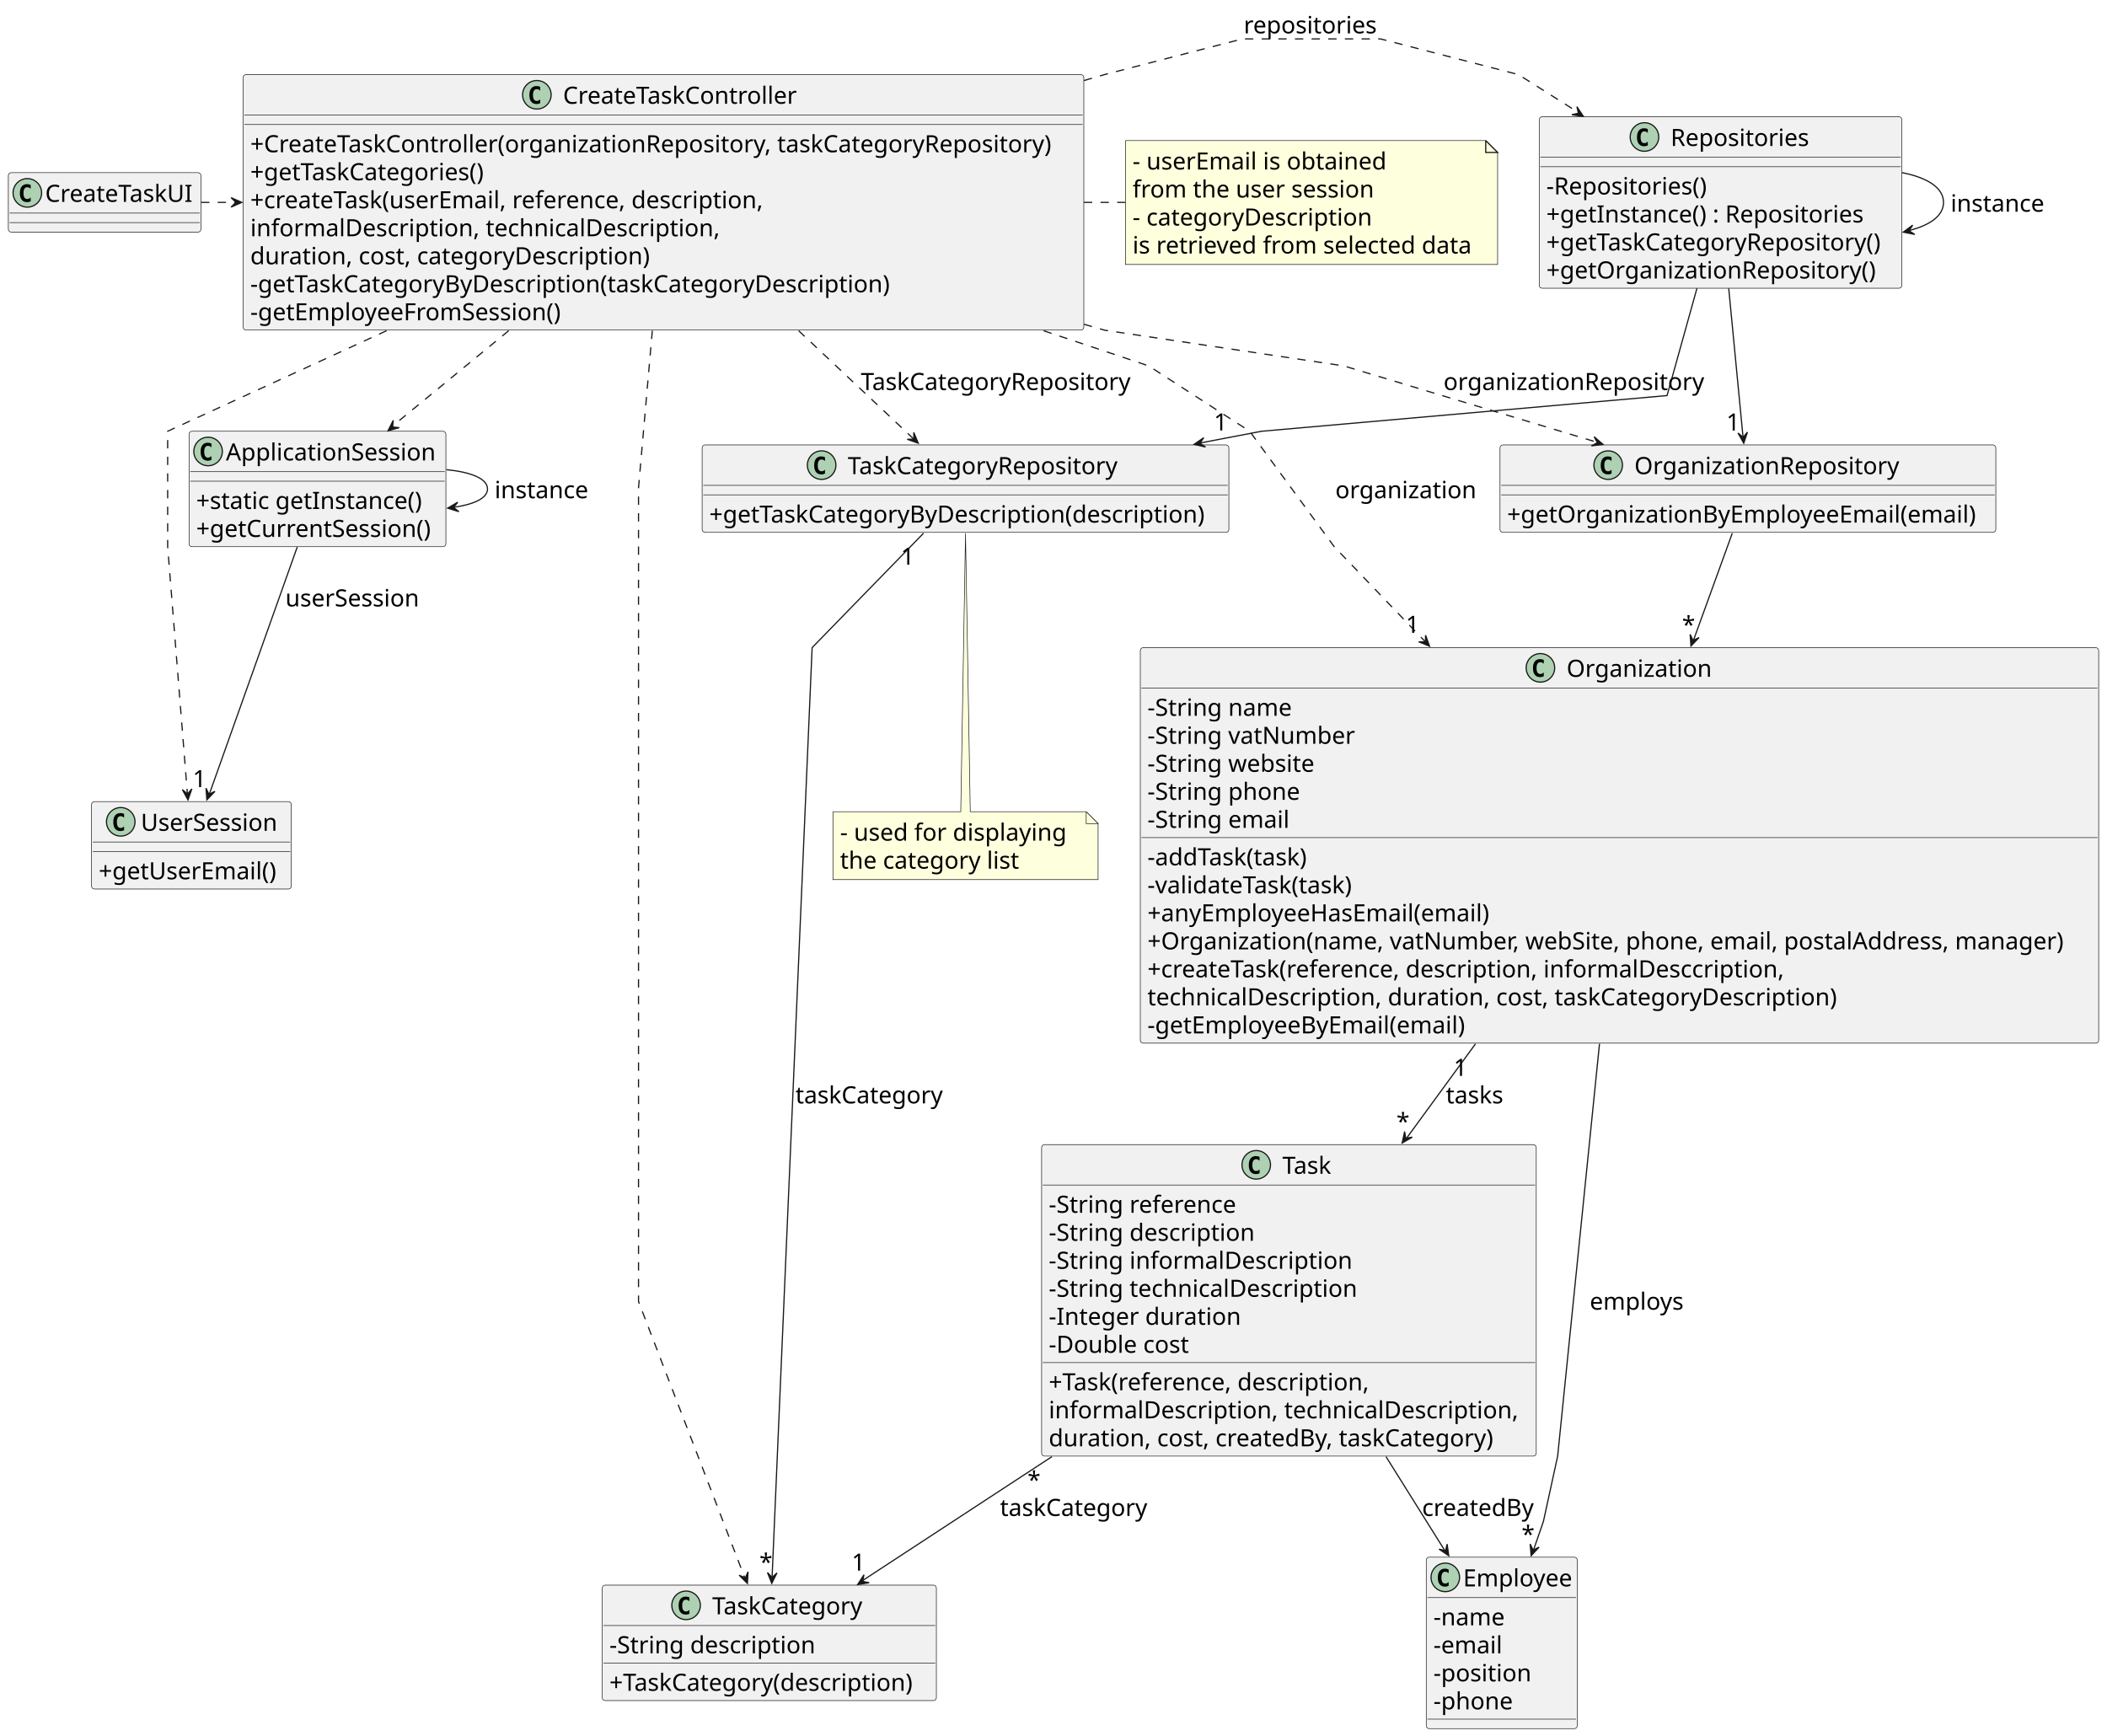
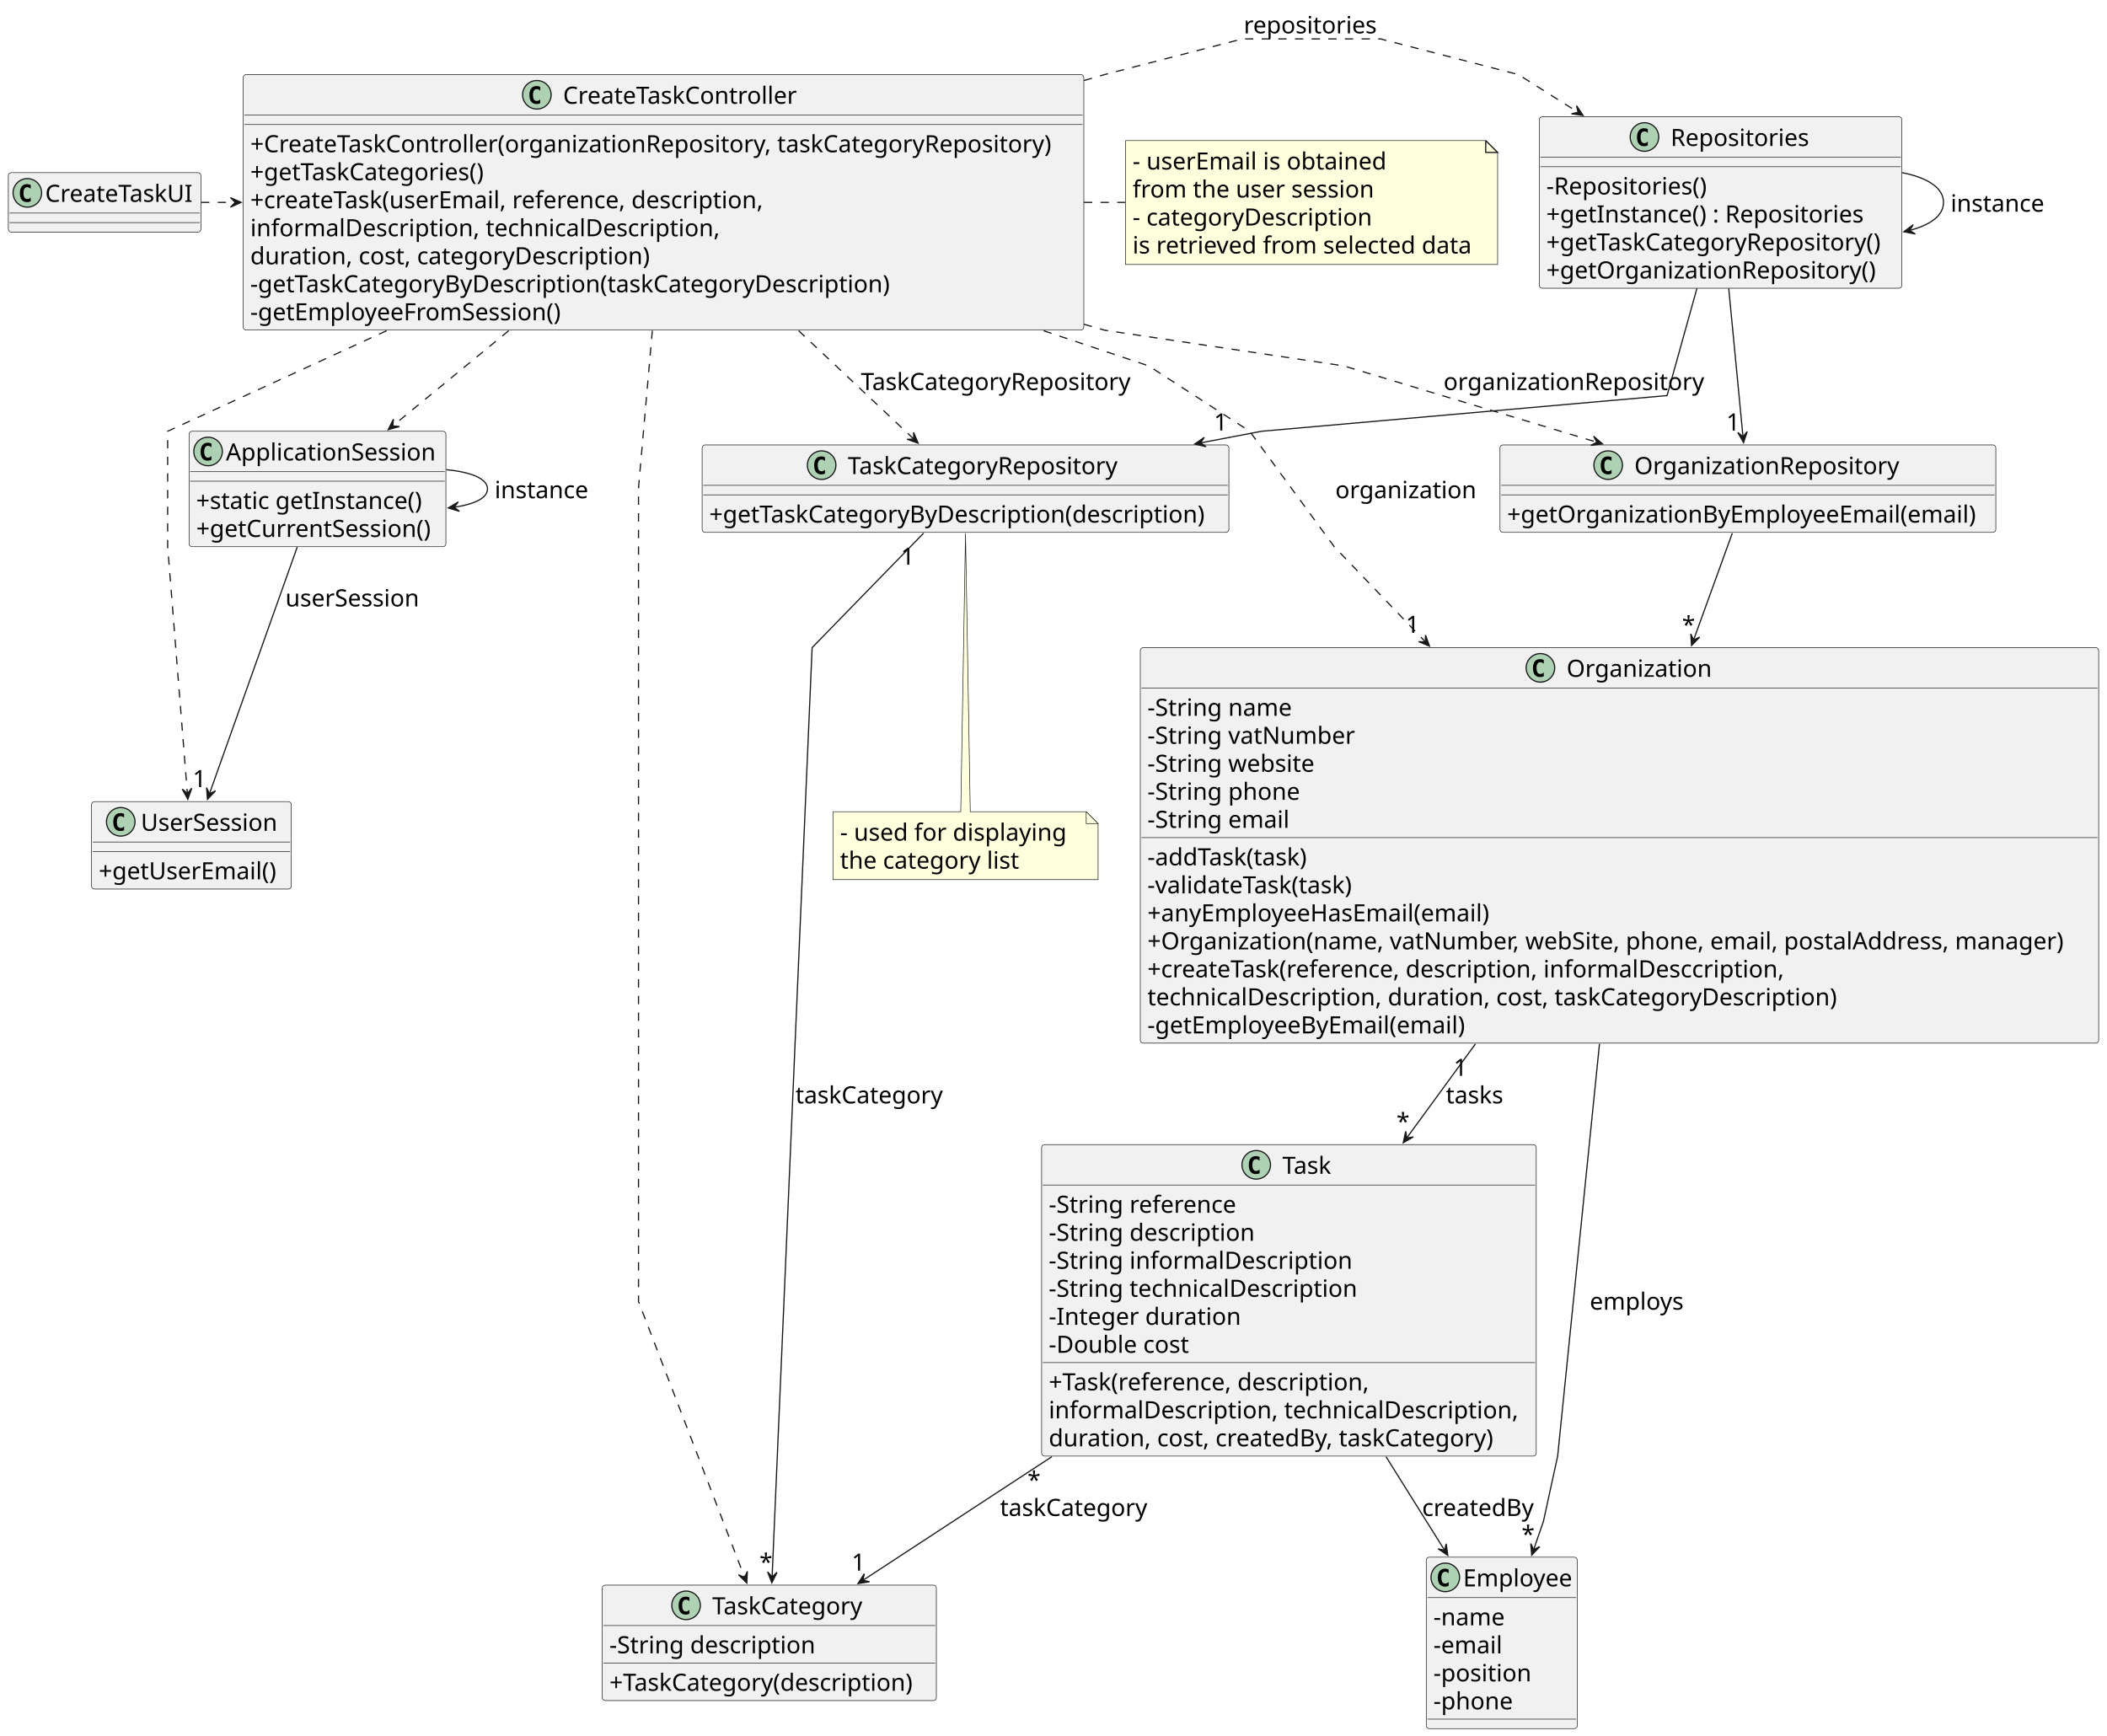
<svg xmlns="http://www.w3.org/2000/svg" contentStyleType="text/css" height="1460px" preserveAspectRatio="none" style="width:1772px;height:1460px;background:#FFFFFF;" version="1.1" viewBox="0 0 1772 1460" width="1772px" zoomAndPan="magnify">
  <defs />
  <g>
    <g id="elem_ApplicationSession">
      <rect codeLine="11" fill="#F1F1F1" height="97.109" id="ApplicationSession" rx="2.5" ry="2.5" style="stroke:#181818;stroke-width:0.5;" width="216" x="159" y="362.719" />
      <ellipse cx="175" cy="379.719" fill="#ADD1B2" rx="12" ry="12" style="stroke:#181818;stroke-width:1.0;" />
      <path d="M177.807,386.799 Q177.123,387.15 176.371,387.326 Q175.619,387.502 174.789,387.502 Q171.84,387.502 170.287,385.559 Q168.734,383.615 168.734,379.943 Q168.734,376.262 170.287,374.318 Q171.84,372.375 174.789,372.375 Q175.619,372.375 176.381,372.551 Q177.143,372.727 177.807,373.078 L177.807,376.281 Q177.065,375.598 176.366,375.28 Q175.668,374.963 174.926,374.963 Q173.344,374.963 172.538,376.218 Q171.732,377.473 171.732,379.943 Q171.732,382.404 172.538,383.659 Q173.344,384.914 174.926,384.914 Q175.668,384.914 176.366,384.597 Q177.065,384.279 177.807,383.596 Z " fill="#000000" />
      <text fill="#000000" font-family="sans-serif" font-size="20" lengthAdjust="spacing" textLength="182" x="190" y="387.277">ApplicationSession</text>
      <line style="stroke:#181818;stroke-width:0.5;" x1="160" x2="374" y1="396.719" y2="396.719" />
      <line style="stroke:#181818;stroke-width:0.5;" x1="160" x2="374" y1="404.719" y2="404.719" />
      <text fill="#000000" font-family="sans-serif" font-size="20" lengthAdjust="spacing" textLength="196" x="165" y="428.055">+static getInstance()</text>
      <text fill="#000000" font-family="sans-serif" font-size="20" lengthAdjust="spacing" textLength="204" x="165" y="451.609">+getCurrentSession()</text>
    </g>
    <g id="elem_UserSession">
      <rect codeLine="17" fill="#F1F1F1" height="73.555" id="UserSession" rx="2.5" ry="2.5" style="stroke:#181818;stroke-width:0.5;" width="168" x="77" y="674.219" />
      <ellipse cx="101.55" cy="691.219" fill="#ADD1B2" rx="12" ry="12" style="stroke:#181818;stroke-width:1.0;" />
      <path d="M104.357,698.299 Q103.673,698.65 102.921,698.826 Q102.169,699.002 101.339,699.002 Q98.39,699.002 96.837,697.059 Q95.284,695.115 95.284,691.443 Q95.284,687.762 96.837,685.818 Q98.39,683.875 101.339,683.875 Q102.169,683.875 102.931,684.051 Q103.693,684.227 104.357,684.578 L104.357,687.781 Q103.615,687.098 102.916,686.78 Q102.218,686.463 101.476,686.463 Q99.894,686.463 99.088,687.718 Q98.282,688.973 98.282,691.443 Q98.282,693.904 99.088,695.159 Q99.894,696.414 101.476,696.414 Q102.218,696.414 102.916,696.097 Q103.615,695.779 104.357,695.096 Z " fill="#000000" />
      <text fill="#000000" font-family="sans-serif" font-size="20" lengthAdjust="spacing" textLength="115" x="118.45" y="698.777">UserSession</text>
      <line style="stroke:#181818;stroke-width:0.5;" x1="78" x2="244" y1="708.219" y2="708.219" />
      <line style="stroke:#181818;stroke-width:0.5;" x1="78" x2="244" y1="716.219" y2="716.219" />
      <text fill="#000000" font-family="sans-serif" font-size="20" lengthAdjust="spacing" textLength="156" x="83" y="739.555">+getUserEmail()</text>
    </g>
    <g id="elem_Employee">
      <rect codeLine="22" fill="#F1F1F1" height="144.219" id="Employee" rx="2.5" ry="2.5" style="stroke:#181818;stroke-width:0.5;" width="127" x="1199.5" y="1309.719" />
      <ellipse cx="1215.5" cy="1326.719" fill="#ADD1B2" rx="12" ry="12" style="stroke:#181818;stroke-width:1.0;" />
      <path d="M1218.307,1333.799 Q1217.623,1334.15 1216.871,1334.326 Q1216.119,1334.502 1215.289,1334.502 Q1212.34,1334.502 1210.787,1332.559 Q1209.234,1330.615 1209.234,1326.943 Q1209.234,1323.262 1210.787,1321.318 Q1212.34,1319.375 1215.289,1319.375 Q1216.119,1319.375 1216.881,1319.551 Q1217.643,1319.727 1218.307,1320.078 L1218.307,1323.281 Q1217.564,1322.598 1216.866,1322.28 Q1216.168,1321.963 1215.426,1321.963 Q1213.844,1321.963 1213.038,1323.218 Q1212.232,1324.473 1212.232,1326.943 Q1212.232,1329.404 1213.038,1330.659 Q1213.844,1331.914 1215.426,1331.914 Q1216.168,1331.914 1216.866,1331.597 Q1217.564,1331.279 1218.307,1330.596 Z " fill="#000000" />
      <text fill="#000000" font-family="sans-serif" font-size="20" lengthAdjust="spacing" textLength="93" x="1230.5" y="1334.277">Employee</text>
      <line style="stroke:#181818;stroke-width:0.5;" x1="1200.5" x2="1325.5" y1="1343.719" y2="1343.719" />
      <text fill="#000000" font-family="sans-serif" font-size="20" lengthAdjust="spacing" textLength="65" x="1205.5" y="1367.055">-name</text>
      <text fill="#000000" font-family="sans-serif" font-size="20" lengthAdjust="spacing" textLength="65" x="1205.5" y="1390.609">-email</text>
      <text fill="#000000" font-family="sans-serif" font-size="20" lengthAdjust="spacing" textLength="90" x="1205.5" y="1414.164">-position</text>
      <text fill="#000000" font-family="sans-serif" font-size="20" lengthAdjust="spacing" textLength="72" x="1205.5" y="1437.719">-phone</text>
      <line style="stroke:#181818;stroke-width:0.5;" x1="1200.5" x2="1325.5" y1="1445.938" y2="1445.938" />
    </g>
    <g id="elem_Task">
      <rect codeLine="29" fill="#F1F1F1" height="261.992" id="Task" rx="2.5" ry="2.5" style="stroke:#181818;stroke-width:0.5;" width="416" x="876" y="962.719" />
      <ellipse cx="1056.5" cy="979.719" fill="#ADD1B2" rx="12" ry="12" style="stroke:#181818;stroke-width:1.0;" />
      <path d="M1059.307,986.799 Q1058.623,987.15 1057.871,987.326 Q1057.119,987.502 1056.289,987.502 Q1053.34,987.502 1051.787,985.559 Q1050.234,983.615 1050.234,979.943 Q1050.234,976.262 1051.787,974.318 Q1053.34,972.375 1056.289,972.375 Q1057.119,972.375 1057.881,972.551 Q1058.643,972.727 1059.307,973.078 L1059.307,976.281 Q1058.564,975.598 1057.866,975.28 Q1057.168,974.963 1056.426,974.963 Q1054.844,974.963 1054.038,976.218 Q1053.232,977.473 1053.232,979.943 Q1053.232,982.404 1054.038,983.659 Q1054.844,984.914 1056.426,984.914 Q1057.168,984.914 1057.866,984.597 Q1058.564,984.279 1059.307,983.596 Z " fill="#000000" />
      <text fill="#000000" font-family="sans-serif" font-size="20" lengthAdjust="spacing" textLength="46" x="1078.5" y="987.277">Task</text>
      <line style="stroke:#181818;stroke-width:0.5;" x1="877" x2="1291" y1="996.719" y2="996.719" />
      <text fill="#000000" font-family="sans-serif" font-size="20" lengthAdjust="spacing" textLength="163" x="882" y="1020.055">-String reference</text>
      <text fill="#000000" font-family="sans-serif" font-size="20" lengthAdjust="spacing" textLength="182" x="882" y="1043.609">-String description</text>
      <text fill="#000000" font-family="sans-serif" font-size="20" lengthAdjust="spacing" textLength="265" x="882" y="1067.164">-String informalDescription</text>
      <text fill="#000000" font-family="sans-serif" font-size="20" lengthAdjust="spacing" textLength="269" x="882" y="1090.719">-String technicalDescription</text>
      <text fill="#000000" font-family="sans-serif" font-size="20" lengthAdjust="spacing" textLength="166" x="882" y="1114.273">-Integer duration</text>
      <text fill="#000000" font-family="sans-serif" font-size="20" lengthAdjust="spacing" textLength="126" x="882" y="1137.828">-Double cost</text>
      <line style="stroke:#181818;stroke-width:0.5;" x1="877" x2="1291" y1="1146.047" y2="1146.047" />
      <text fill="#000000" font-family="sans-serif" font-size="20" lengthAdjust="spacing" textLength="284" x="882" y="1169.383">+Task(reference, description,</text>
      <text fill="#000000" font-family="sans-serif" font-size="20" lengthAdjust="spacing" textLength="404" x="882" y="1192.938">informalDescription, technicalDescription,</text>
      <text fill="#000000" font-family="sans-serif" font-size="20" lengthAdjust="spacing" textLength="381" x="882" y="1216.492">duration, cost, createdBy, taskCategory)</text>
    </g>
    <g id="elem_TaskCategory">
      <rect codeLine="40" fill="#F1F1F1" height="97.109" id="TaskCategory" rx="2.5" ry="2.5" style="stroke:#181818;stroke-width:0.5;" width="281" x="506.5" y="1333.219" />
      <ellipse cx="577" cy="1350.219" fill="#ADD1B2" rx="12" ry="12" style="stroke:#181818;stroke-width:1.0;" />
      <path d="M579.807,1357.299 Q579.123,1357.65 578.371,1357.826 Q577.619,1358.002 576.789,1358.002 Q573.84,1358.002 572.287,1356.059 Q570.734,1354.115 570.734,1350.443 Q570.734,1346.762 572.287,1344.818 Q573.84,1342.875 576.789,1342.875 Q577.619,1342.875 578.381,1343.051 Q579.143,1343.227 579.807,1343.578 L579.807,1346.781 Q579.064,1346.098 578.366,1345.78 Q577.668,1345.463 576.926,1345.463 Q575.344,1345.463 574.538,1346.718 Q573.732,1347.973 573.732,1350.443 Q573.732,1352.904 574.538,1354.159 Q575.344,1355.414 576.926,1355.414 Q577.668,1355.414 578.366,1355.097 Q579.064,1354.779 579.807,1354.096 Z " fill="#000000" />
      <text fill="#000000" font-family="sans-serif" font-size="20" lengthAdjust="spacing" textLength="131" x="599" y="1357.777">TaskCategory</text>
      <line style="stroke:#181818;stroke-width:0.5;" x1="507.5" x2="786.5" y1="1367.219" y2="1367.219" />
      <text fill="#000000" font-family="sans-serif" font-size="20" lengthAdjust="spacing" textLength="182" x="512.5" y="1390.555">-String description</text>
      <line style="stroke:#181818;stroke-width:0.5;" x1="507.5" x2="786.5" y1="1398.773" y2="1398.773" />
      <text fill="#000000" font-family="sans-serif" font-size="20" lengthAdjust="spacing" textLength="269" x="512.5" y="1422.109">+TaskCategory(description)</text>
    </g>
    <g id="elem_Organization">
      <rect codeLine="46" fill="#F1F1F1" height="332.656" id="Organization" rx="2.5" ry="2.5" style="stroke:#181818;stroke-width:0.5;" width="806" x="959" y="544.719" />
      <ellipse cx="1295.5" cy="561.719" fill="#ADD1B2" rx="12" ry="12" style="stroke:#181818;stroke-width:1.0;" />
      <path d="M1298.307,568.799 Q1297.623,569.15 1296.871,569.326 Q1296.119,569.502 1295.289,569.502 Q1292.34,569.502 1290.787,567.559 Q1289.234,565.615 1289.234,561.943 Q1289.234,558.262 1290.787,556.318 Q1292.34,554.375 1295.289,554.375 Q1296.119,554.375 1296.881,554.551 Q1297.643,554.727 1298.307,555.078 L1298.307,558.281 Q1297.564,557.598 1296.866,557.28 Q1296.168,556.963 1295.426,556.963 Q1293.844,556.963 1293.038,558.218 Q1292.232,559.473 1292.232,561.943 Q1292.232,564.404 1293.038,565.659 Q1293.844,566.914 1295.426,566.914 Q1296.168,566.914 1296.866,566.597 Q1297.564,566.279 1298.307,565.596 Z " fill="#000000" />
      <text fill="#000000" font-family="sans-serif" font-size="20" lengthAdjust="spacing" textLength="124" x="1317.5" y="569.277">Organization</text>
      <line style="stroke:#181818;stroke-width:0.5;" x1="960" x2="1764" y1="578.719" y2="578.719" />
      <text fill="#000000" font-family="sans-serif" font-size="20" lengthAdjust="spacing" textLength="127" x="965" y="602.055">-String name</text>
      <text fill="#000000" font-family="sans-serif" font-size="20" lengthAdjust="spacing" textLength="180" x="965" y="625.609">-String vatNumber</text>
      <text fill="#000000" font-family="sans-serif" font-size="20" lengthAdjust="spacing" textLength="147" x="965" y="649.164">-String website</text>
      <text fill="#000000" font-family="sans-serif" font-size="20" lengthAdjust="spacing" textLength="134" x="965" y="672.719">-String phone</text>
      <text fill="#000000" font-family="sans-serif" font-size="20" lengthAdjust="spacing" textLength="127" x="965" y="696.273">-String email</text>
      <line style="stroke:#181818;stroke-width:0.5;" x1="960" x2="1764" y1="704.492" y2="704.492" />
      <text fill="#000000" font-family="sans-serif" font-size="20" lengthAdjust="spacing" textLength="149" x="965" y="727.828">-addTask(task)</text>
      <text fill="#000000" font-family="sans-serif" font-size="20" lengthAdjust="spacing" textLength="187" x="965" y="751.383">-validateTask(task)</text>
      <text fill="#000000" font-family="sans-serif" font-size="20" lengthAdjust="spacing" textLength="298" x="965" y="774.938">+anyEmployeeHasEmail(email)</text>
      <text fill="#000000" font-family="sans-serif" font-size="20" lengthAdjust="spacing" textLength="794" x="965" y="798.492">+Organization(name, vatNumber, webSite, phone, email, postalAddress, manager)</text>
      <text fill="#000000" font-family="sans-serif" font-size="20" lengthAdjust="spacing" textLength="555" x="965" y="822.047">+createTask(reference, description, informalDesccription,</text>
      <text fill="#000000" font-family="sans-serif" font-size="20" lengthAdjust="spacing" textLength="593" x="965" y="845.602">technicalDescription, duration, cost, taskCategoryDescription)</text>
      <text fill="#000000" font-family="sans-serif" font-size="20" lengthAdjust="spacing" textLength="277" x="965" y="869.156">-getEmployeeByEmail(email)</text>
    </g>
    <g id="elem_TaskCategoryRepository">
      <rect codeLine="63" fill="#F1F1F1" height="73.555" id="TaskCategoryRepository" rx="2.5" ry="2.5" style="stroke:#181818;stroke-width:0.5;" width="443" x="590.5" y="374.219" />
      <ellipse cx="691" cy="391.219" fill="#ADD1B2" rx="12" ry="12" style="stroke:#181818;stroke-width:1.0;" />
      <path d="M693.807,398.299 Q693.123,398.65 692.371,398.826 Q691.619,399.002 690.789,399.002 Q687.84,399.002 686.287,397.059 Q684.734,395.115 684.734,391.443 Q684.734,387.762 686.287,385.818 Q687.84,383.875 690.789,383.875 Q691.619,383.875 692.381,384.051 Q693.143,384.227 693.807,384.578 L693.807,387.781 Q693.064,387.098 692.366,386.78 Q691.668,386.463 690.926,386.463 Q689.344,386.463 688.538,387.718 Q687.732,388.973 687.732,391.443 Q687.732,393.904 688.538,395.159 Q689.344,396.414 690.926,396.414 Q691.668,396.414 692.366,396.097 Q693.064,395.779 693.807,395.096 Z " fill="#000000" />
      <text fill="#000000" font-family="sans-serif" font-size="20" lengthAdjust="spacing" textLength="233" x="713" y="398.777">TaskCategoryRepository</text>
      <line style="stroke:#181818;stroke-width:0.5;" x1="591.5" x2="1032.5" y1="408.219" y2="408.219" />
      <line style="stroke:#181818;stroke-width:0.5;" x1="591.5" x2="1032.5" y1="416.219" y2="416.219" />
      <text fill="#000000" font-family="sans-serif" font-size="20" lengthAdjust="spacing" textLength="431" x="596.5" y="439.555">+getTaskCategoryByDescription(description)</text>
    </g>
    <g id="elem_OrganizationRepository">
      <rect codeLine="67" fill="#F1F1F1" height="73.555" id="OrganizationRepository" rx="2.5" ry="2.5" style="stroke:#181818;stroke-width:0.5;" width="417" x="1261.5" y="374.219" />
      <ellipse cx="1352.5" cy="391.219" fill="#ADD1B2" rx="12" ry="12" style="stroke:#181818;stroke-width:1.0;" />
      <path d="M1355.307,398.299 Q1354.623,398.65 1353.871,398.826 Q1353.119,399.002 1352.289,399.002 Q1349.34,399.002 1347.787,397.059 Q1346.234,395.115 1346.234,391.443 Q1346.234,387.762 1347.787,385.818 Q1349.34,383.875 1352.289,383.875 Q1353.119,383.875 1353.881,384.051 Q1354.643,384.227 1355.307,384.578 L1355.307,387.781 Q1354.564,387.098 1353.866,386.78 Q1353.168,386.463 1352.426,386.463 Q1350.844,386.463 1350.038,387.718 Q1349.232,388.973 1349.232,391.443 Q1349.232,393.904 1350.038,395.159 Q1350.844,396.414 1352.426,396.414 Q1353.168,396.414 1353.866,396.097 Q1354.564,395.779 1355.307,395.096 Z " fill="#000000" />
      <text fill="#000000" font-family="sans-serif" font-size="20" lengthAdjust="spacing" textLength="226" x="1374.5" y="398.777">OrganizationRepository</text>
      <line style="stroke:#181818;stroke-width:0.5;" x1="1262.5" x2="1677.5" y1="408.219" y2="408.219" />
      <line style="stroke:#181818;stroke-width:0.5;" x1="1262.5" x2="1677.5" y1="416.219" y2="416.219" />
      <text fill="#000000" font-family="sans-serif" font-size="20" lengthAdjust="spacing" textLength="405" x="1267.5" y="439.555">+getOrganizationByEmployeeEmail(email)</text>
    </g>
    <g id="elem_Repositories">
      <rect codeLine="71" fill="#F1F1F1" height="144.219" id="Repositories" rx="2.5" ry="2.5" style="stroke:#181818;stroke-width:0.5;" width="305" x="1294.5" y="98.219" />
      <ellipse cx="1383" cy="115.219" fill="#ADD1B2" rx="12" ry="12" style="stroke:#181818;stroke-width:1.0;" />
      <path d="M1385.807,122.299 Q1385.123,122.65 1384.371,122.826 Q1383.619,123.002 1382.789,123.002 Q1379.84,123.002 1378.287,121.059 Q1376.734,119.115 1376.734,115.443 Q1376.734,111.762 1378.287,109.818 Q1379.84,107.875 1382.789,107.875 Q1383.619,107.875 1384.381,108.051 Q1385.143,108.227 1385.807,108.578 L1385.807,111.781 Q1385.064,111.098 1384.366,110.78 Q1383.668,110.463 1382.926,110.463 Q1381.344,110.463 1380.538,111.718 Q1379.732,112.973 1379.732,115.443 Q1379.732,117.904 1380.538,119.159 Q1381.344,120.414 1382.926,120.414 Q1383.668,120.414 1384.366,120.097 Q1385.064,119.779 1385.807,119.096 Z " fill="#000000" />
      <text fill="#000000" font-family="sans-serif" font-size="20" lengthAdjust="spacing" textLength="119" x="1405" y="122.777">Repositories</text>
      <line style="stroke:#181818;stroke-width:0.5;" x1="1295.5" x2="1598.5" y1="132.219" y2="132.219" />
      <line style="stroke:#181818;stroke-width:0.5;" x1="1295.5" x2="1598.5" y1="140.219" y2="140.219" />
      <text fill="#000000" font-family="sans-serif" font-size="20" lengthAdjust="spacing" textLength="145" x="1300.5" y="163.555">-Repositories()</text>
      <text fill="#000000" font-family="sans-serif" font-size="20" lengthAdjust="spacing" textLength="276" x="1300.5" y="187.109">+getInstance() : Repositories</text>
      <text fill="#000000" font-family="sans-serif" font-size="20" lengthAdjust="spacing" textLength="293" x="1300.5" y="210.664">+getTaskCategoryRepository()</text>
      <text fill="#000000" font-family="sans-serif" font-size="20" lengthAdjust="spacing" textLength="286" x="1300.5" y="234.219">+getOrganizationRepository()</text>
    </g>
    <g id="elem_CreateTaskController">
      <rect codeLine="78" fill="#F1F1F1" height="214.883" id="CreateTaskController" rx="2.5" ry="2.5" style="stroke:#181818;stroke-width:0.5;" width="707" x="204.5" y="62.719" />
      <ellipse cx="451.5" cy="79.719" fill="#ADD1B2" rx="12" ry="12" style="stroke:#181818;stroke-width:1.0;" />
      <path d="M454.307,86.799 Q453.623,87.15 452.871,87.326 Q452.119,87.502 451.289,87.502 Q448.34,87.502 446.787,85.559 Q445.234,83.615 445.234,79.943 Q445.234,76.262 446.787,74.318 Q448.34,72.375 451.289,72.375 Q452.119,72.375 452.881,72.551 Q453.643,72.727 454.307,73.078 L454.307,76.281 Q453.565,75.598 452.866,75.28 Q452.168,74.963 451.426,74.963 Q449.844,74.963 449.038,76.218 Q448.232,77.473 448.232,79.943 Q448.232,82.404 449.038,83.659 Q449.844,84.914 451.426,84.914 Q452.168,84.914 452.866,84.597 Q453.565,84.279 454.307,83.596 Z " fill="#000000" />
      <text fill="#000000" font-family="sans-serif" font-size="20" lengthAdjust="spacing" textLength="204" x="473.5" y="87.277">CreateTaskController</text>
      <line style="stroke:#181818;stroke-width:0.5;" x1="205.5" x2="910.5" y1="96.719" y2="96.719" />
      <line style="stroke:#181818;stroke-width:0.5;" x1="205.5" x2="910.5" y1="104.719" y2="104.719" />
      <text fill="#000000" font-family="sans-serif" font-size="20" lengthAdjust="spacing" textLength="695" x="210.5" y="128.055">+CreateTaskController(organizationRepository, taskCategoryRepository)</text>
      <text fill="#000000" font-family="sans-serif" font-size="20" lengthAdjust="spacing" textLength="208" x="210.5" y="151.609">+getTaskCategories()</text>
      <text fill="#000000" font-family="sans-serif" font-size="20" lengthAdjust="spacing" textLength="448" x="210.5" y="175.164">+createTask(userEmail, reference, description,</text>
      <text fill="#000000" font-family="sans-serif" font-size="20" lengthAdjust="spacing" textLength="404" x="210.5" y="198.719">informalDescription, technicalDescription,</text>
      <text fill="#000000" font-family="sans-serif" font-size="20" lengthAdjust="spacing" textLength="342" x="210.5" y="222.273">duration, cost, categoryDescription)</text>
      <text fill="#000000" font-family="sans-serif" font-size="20" lengthAdjust="spacing" textLength="554" x="210.5" y="245.828">-getTaskCategoryByDescription(taskCategoryDescription)</text>
      <text fill="#000000" font-family="sans-serif" font-size="20" lengthAdjust="spacing" textLength="271" x="210.5" y="269.383">-getEmployeeFromSession()</text>
    </g>
    <g id="elem_GMN12">
      <path d="M946.5,118.219 L946.5,222.438 L1259.5,222.438 L1259.5,128.219 L1249.5,118.219 L946.5,118.219 " fill="#FEFFDD" style="stroke:#181818;stroke-width:0.5;" />
      <path d="M1249.5,118.219 L1249.5,128.219 L1259.5,128.219 L1249.5,118.219 " fill="#FEFFDD" style="stroke:#181818;stroke-width:1.0;" />
      <text fill="#000000" font-family="sans-serif" font-size="20" lengthAdjust="spacing" textLength="225" x="952.5" y="142.555">- userEmail is obtained</text>
      <text fill="#000000" font-family="sans-serif" font-size="20" lengthAdjust="spacing" textLength="206" x="952.5" y="166.109">from the user session</text>
      <text fill="#000000" font-family="sans-serif" font-size="20" lengthAdjust="spacing" textLength="209" x="952.5" y="189.664">- categoryDescription</text>
      <text fill="#000000" font-family="sans-serif" font-size="20" lengthAdjust="spacing" textLength="292" x="952.5" y="213.219">is retrieved from selected data</text>
    </g>
    <g id="elem_GMN15">
      <path d="M700.5,682.719 L700.5,739.828 A0,0 0 0 0 700.5,739.828 L923.5,739.828 A0,0 0 0 0 923.5,739.828 L923.5,692.719 L913.5,682.719 L816,682.719 L812,448.459 L808,682.719 L700.5,682.719 A0,0 0 0 0 700.5,682.719 " fill="#FEFFDD" style="stroke:#181818;stroke-width:0.5;" />
      <path d="M913.5,682.719 L913.5,692.719 L923.5,692.719 L913.5,682.719 " fill="#FEFFDD" style="stroke:#181818;stroke-width:0.5;" />
      <text fill="#000000" font-family="sans-serif" font-size="20" lengthAdjust="spacing" textLength="202" x="706.5" y="707.055">- used for displaying</text>
      <text fill="#000000" font-family="sans-serif" font-size="20" lengthAdjust="spacing" textLength="152" x="706.5" y="730.609">the category list</text>
    </g>
    <g id="elem_CreateTaskUI">
      <rect codeLine="98" fill="#F1F1F1" height="50" id="CreateTaskUI" rx="2.5" ry="2.5" style="stroke:#181818;stroke-width:0.5;" width="162" x="7" y="145.219" />
      <ellipse cx="23" cy="162.219" fill="#ADD1B2" rx="12" ry="12" style="stroke:#181818;stroke-width:1.0;" />
      <path d="M25.807,169.299 Q25.123,169.65 24.371,169.826 Q23.619,170.002 22.789,170.002 Q19.84,170.002 18.287,168.059 Q16.734,166.115 16.734,162.443 Q16.734,158.762 18.287,156.818 Q19.84,154.875 22.789,154.875 Q23.619,154.875 24.381,155.051 Q25.143,155.227 25.807,155.578 L25.807,158.781 Q25.064,158.098 24.366,157.78 Q23.668,157.463 22.926,157.463 Q21.344,157.463 20.538,158.718 Q19.732,159.973 19.732,162.443 Q19.732,164.904 20.538,166.159 Q21.344,167.414 22.926,167.414 Q23.668,167.414 24.366,167.097 Q25.064,166.779 25.807,166.096 Z " fill="#000000" />
      <text fill="#000000" font-family="sans-serif" font-size="20" lengthAdjust="spacing" textLength="128" x="38" y="169.777">CreateTaskUI</text>
      <line style="stroke:#181818;stroke-width:0.5;" x1="8" x2="168" y1="179.219" y2="179.219" />
      <line style="stroke:#181818;stroke-width:0.5;" x1="8" x2="168" y1="187.219" y2="187.219" />
    </g>
    <g id="link_CreateTaskController_GMN12">
      <path d="M911.57,170.219 C917.74,170.219 921.33,170.219 921.33,170.219 C921.33,170.219 931.15,170.219 946.21,170.219 " fill="none" id="CreateTaskController-GMN12" style="stroke:#181818;stroke-width:1.0;stroke-dasharray:7.0,7.0;" />
    </g>
    <g id="link_Repositories_Repositories">
-       <path codeLine="101" d="M1599.66,145.199 C1620.56,149.349 1634.5,157.699 1634.5,170.219 C1634.5,181.569 1623.05,189.489 1605.34,193.959 " fill="none" id="Repositories-to-Repositories" style="stroke:#181818;stroke-width:1.0;" />
-       <polygon fill="#181818" points="1600.66,195.239,1610.32,197.158,1605.537,194.137,1608.558,189.355,1600.66,195.239" style="stroke:#181818;stroke-width:1.0;" />
+       <path codeLine="101" d="M1599.66,145.199 C1620.56,149.349 1634.5,157.699 1634.5,170.219 C1634.5,181.469 1623.25,189.349 1605.8,193.849 " fill="none" id="Repositories-to-Repositories" style="stroke:#181818;stroke-width:1.0;" />
+       <polygon fill="#181818" points="1601.13,194.909,1610.794,196.807,1606.005,193.797,1609.015,189.008,1601.13,194.909" style="stroke:#181818;stroke-width:1.0;" />
      <text fill="#000000" font-family="sans-serif" font-size="20" lengthAdjust="spacing" textLength="79" x="1640.5" y="178.055">instance</text>
    </g>
    <g id="link_ApplicationSession_ApplicationSession">
-       <path codeLine="102" d="M375.5,395.029 C395.74,397.029 410,402.419 410,411.219 C410,419.189 398.29,424.369 381.03,426.759 " fill="none" id="ApplicationSession-to-ApplicationSession" style="stroke:#181818;stroke-width:1.0;" />
-       <polygon fill="#181818" points="376.5,427.409,385.906,430.328,381.466,426.824,384.97,422.383,376.5,427.409" style="stroke:#181818;stroke-width:1.0;" />
+       <path codeLine="102" d="M375.5,395.029 C395.74,397.029 410,402.419 410,411.219 C410,419.059 398.69,424.189 381.92,426.629 " fill="none" id="ApplicationSession-to-ApplicationSession" style="stroke:#181818;stroke-width:1.0;" />
+       <polygon fill="#181818" points="377,427.219,386.424,430.082,381.962,426.604,385.44,422.142,377,427.219" style="stroke:#181818;stroke-width:1.0;" />
      <text fill="#000000" font-family="sans-serif" font-size="20" lengthAdjust="spacing" textLength="79" x="416" y="419.055">instance</text>
    </g>
    <g id="link_CreateTaskUI_CreateTaskController">
-       <path codeLine="104" d="M169.09,170.219 C179.13,170.219 189.12,170.219 198.38,170.219 " fill="none" id="CreateTaskUI-to-CreateTaskController" style="stroke:#181818;stroke-width:1.0;stroke-dasharray:7.0,7.0;" />
-       <polygon fill="#181818" points="203.35,170.219,194.35,166.219,198.35,170.219,194.35,174.219,203.35,170.219" style="stroke:#181818;stroke-width:1.0;" />
+       <path codeLine="104" d="M169.09,170.219 C178.94,170.219 188.74,170.219 197.85,170.219 " fill="none" id="CreateTaskUI-to-CreateTaskController" style="stroke:#181818;stroke-width:1.0;stroke-dasharray:7.0,7.0;" />
+       <polygon fill="#181818" points="202.84,170.219,193.84,166.219,197.84,170.219,193.84,174.219,202.84,170.219" style="stroke:#181818;stroke-width:1.0;" />
    </g>
    <g id="link_CreateTaskController_Repositories">
-       <path codeLine="106" d="M911.6,67.759 C922.65,64.559 929,62.719 929,62.719 C929,62.719 1045,32.719 1045,32.719 C1045,32.719 1161,32.719 1161,32.719 C1161,32.719 1277,62.719 1277,62.719 C1277,62.719 1299.26,76.799 1327.67,94.759 " fill="none" id="CreateTaskController-to-Repositories" style="stroke:#181818;stroke-width:1.0;stroke-dasharray:7.0,7.0;" />
-       <polygon fill="#181818" points="1331.66,97.919,1326.188,89.73,1327.433,95.248,1321.915,96.493,1331.66,97.919" style="stroke:#181818;stroke-width:1.0;" />
+       <path codeLine="106" d="M911.6,67.759 C922.65,64.559 929,62.719 929,62.719 C929,62.719 1045,32.719 1045,32.719 C1045,32.719 1161,32.719 1161,32.719 C1161,32.719 1277,62.719 1277,62.719 C1277,62.719 1299.08,76.679 1327.32,94.539 " fill="none" id="CreateTaskController-to-Repositories" style="stroke:#181818;stroke-width:1.0;stroke-dasharray:7.0,7.0;" />
+       <polygon fill="#181818" points="1331.39,97.109,1325.918,88.92,1327.163,94.438,1321.645,95.683,1331.39,97.109" style="stroke:#181818;stroke-width:1.0;" />
      <text fill="#000000" font-family="sans-serif" font-size="20" lengthAdjust="spacing" textLength="114" x="1046" y="28.055">repositories</text>
    </g>
    <g id="link_Repositories_TaskCategoryRepository">
-       <path codeLine="108" d="M1427.13,242.529 C1415.08,285.789 1402,332.719 1402,332.719 C1402,332.719 1061,362.719 1061,362.719 C1061,362.719 1039.45,366.829 1009.03,372.629 " fill="none" id="Repositories-to-TaskCategoryRepository" style="stroke:#181818;stroke-width:1.0;" />
-       <polygon fill="#181818" points="1004.25,373.739,1013.842,375.971,1009.16,372.797,1012.335,368.115,1004.25,373.739" style="stroke:#181818;stroke-width:1.0;" />
+       <path codeLine="108" d="M1427.13,242.529 C1415.08,285.789 1402,332.719 1402,332.719 C1402,332.719 1061,362.719 1061,362.719 C1061,362.719 1039.63,366.799 1009.41,372.559 " fill="none" id="Repositories-to-TaskCategoryRepository" style="stroke:#181818;stroke-width:1.0;" />
+       <polygon fill="#181818" points="1004.74,373.449,1014.326,375.708,1009.653,372.52,1012.841,367.847,1004.74,373.449" style="stroke:#181818;stroke-width:1.0;" />
      <text fill="#000000" font-family="sans-serif" font-size="20" lengthAdjust="spacing" textLength="13" x="1020.849" y="362.045">1</text>
    </g>
    <g id="link_CreateTaskController_TaskCategory">
-       <path codeLine="110" d="M548.61,278.139 C543.01,341.769 537,410.219 537,410.219 C537,410.219 537,410.219 537,1094.719 C537,1094.719 594.71,1244.769 626.53,1327.499 " fill="none" id="CreateTaskController-to-TaskCategory" style="stroke:#181818;stroke-width:1.0;stroke-dasharray:7.0,7.0;" />
-       <polygon fill="#181818" points="628.59,1331.849,629.113,1322.014,626.805,1327.178,621.64,1324.87,628.59,1331.849" style="stroke:#181818;stroke-width:1.0;" />
+       <path codeLine="110" d="M548.61,278.139 C543.01,341.769 537,410.219 537,410.219 C537,410.219 537,410.219 537,1094.719 C537,1094.719 594.48,1244.169 626.34,1326.999 " fill="none" id="CreateTaskController-to-TaskCategory" style="stroke:#181818;stroke-width:1.0;stroke-dasharray:7.0,7.0;" />
+       <polygon fill="#181818" points="628.05,1331.439,628.536,1321.602,626.247,1326.775,621.074,1324.486,628.05,1331.439" style="stroke:#181818;stroke-width:1.0;" />
    </g>
    <g id="link_CreateTaskController_OrganizationRepository">
-       <path codeLine="111" d="M911.6,272.729 C922.65,275.899 929,277.719 929,277.719 C929,277.719 1130,307.719 1130,307.719 C1130,307.719 1246.98,342.989 1343.71,372.149 " fill="none" id="CreateTaskController-to-OrganizationRepository" style="stroke:#181818;stroke-width:1.0;stroke-dasharray:7.0,7.0;" />
-       <polygon fill="#181818" points="1348.17,373.789,1340.703,367.367,1343.382,372.349,1338.399,375.029,1348.17,373.789" style="stroke:#181818;stroke-width:1.0;" />
+       <path codeLine="111" d="M911.6,272.729 C922.65,275.899 929,277.719 929,277.719 C929,277.719 1130,307.719 1130,307.719 C1130,307.719 1246.52,342.849 1343.13,371.969 " fill="none" id="CreateTaskController-to-OrganizationRepository" style="stroke:#181818;stroke-width:1.0;stroke-dasharray:7.0,7.0;" />
+       <polygon fill="#181818" points="1347.72,373.359,1340.258,366.931,1342.933,371.916,1337.948,374.591,1347.72,373.359" style="stroke:#181818;stroke-width:1.0;" />
      <text fill="#000000" font-family="sans-serif" font-size="20" lengthAdjust="spacing" textLength="222" x="1214" y="328.055">organizationRepository</text>
    </g>
    <g id="link_CreateTaskController_TaskCategoryRepository">
-       <path codeLine="112" d="M671.63,278.139 C706.23,310.699 742.18,344.519 769.03,369.789 " fill="none" id="CreateTaskController-to-TaskCategoryRepository" style="stroke:#181818;stroke-width:1.0;stroke-dasharray:7.0,7.0;" />
-       <polygon fill="#181818" points="772.26,372.769,768.466,363.68,768.626,369.335,762.971,369.495,772.26,372.769" style="stroke:#181818;stroke-width:1.0;" />
+       <path codeLine="112" d="M671.63,278.139 C706.09,310.559 741.88,344.239 768.7,369.469 " fill="none" id="CreateTaskController-to-TaskCategoryRepository" style="stroke:#181818;stroke-width:1.0;stroke-dasharray:7.0,7.0;" />
+       <polygon fill="#181818" points="772.16,372.729,768.329,363.656,768.512,369.31,762.858,369.493,772.16,372.729" style="stroke:#181818;stroke-width:1.0;" />
      <text fill="#000000" font-family="sans-serif" font-size="20" lengthAdjust="spacing" textLength="233" x="724" y="328.055">TaskCategoryRepository</text>
    </g>
    <g id="link_Repositories_OrganizationRepository">
-       <path codeLine="114" d="M1453.87,242.599 C1457.8,283.429 1462.59,333.259 1465.93,367.919 " fill="none" id="Repositories-to-OrganizationRepository" style="stroke:#181818;stroke-width:1.0;" />
-       <polygon fill="#181818" points="1466.49,372.779,1469.625,363.442,1466.019,367.801,1461.66,364.195,1466.49,372.779" style="stroke:#181818;stroke-width:1.0;" />
+       <path codeLine="114" d="M1453.87,242.599 C1457.78,283.259 1462.55,332.849 1465.89,367.489 " fill="none" id="Repositories-to-OrganizationRepository" style="stroke:#181818;stroke-width:1.0;" />
+       <polygon fill="#181818" points="1466.35,372.279,1469.456,362.932,1465.864,367.302,1461.494,363.71,1466.35,372.279" style="stroke:#181818;stroke-width:1.0;" />
      <text fill="#000000" font-family="sans-serif" font-size="20" lengthAdjust="spacing" textLength="13" x="1451.832" y="362.092">1</text>
    </g>
    <g id="link_OrganizationRepository_Organization">
-       <path codeLine="116" d="M1456.87,448.459 C1448.33,472.019 1436.51,504.629 1424.1,538.859 " fill="none" id="OrganizationRepository-to-Organization" style="stroke:#181818;stroke-width:1.0;" />
-       <polygon fill="#181818" points="1422.11,543.359,1428.933,536.256,1423.811,538.657,1421.41,533.535,1422.11,543.359" style="stroke:#181818;stroke-width:1.0;" />
+       <path codeLine="116" d="M1456.87,448.459 C1448.36,471.919 1436.6,504.369 1424.26,538.439 " fill="none" id="OrganizationRepository-to-Organization" style="stroke:#181818;stroke-width:1.0;" />
+       <polygon fill="#181818" points="1422.62,542.939,1429.462,535.854,1424.333,538.241,1421.946,533.113,1422.62,542.939" style="stroke:#181818;stroke-width:1.0;" />
      <text fill="#000000" font-family="sans-serif" font-size="20" lengthAdjust="spacing" textLength="10" x="1414.607" y="532.633">*</text>
    </g>
    <g id="link_ApplicationSession_UserSession">
-       <path codeLine="117" d="M249.97,460.099 C229.49,517.679 195.44,613.409 175.94,668.229 " fill="none" id="ApplicationSession-to-UserSession" style="stroke:#181818;stroke-width:1.0;" />
-       <polygon fill="#181818" points="173.98,672.729,180.784,665.608,175.668,668.022,173.253,662.907,173.98,672.729" style="stroke:#181818;stroke-width:1.0;" />
+       <path codeLine="117" d="M249.97,460.099 C229.53,517.559 195.57,613.019 176.05,667.899 " fill="none" id="ApplicationSession-to-UserSession" style="stroke:#181818;stroke-width:1.0;" />
+       <polygon fill="#181818" points="174.49,672.299,181.268,665.153,176.161,667.586,173.727,662.48,174.49,672.299" style="stroke:#181818;stroke-width:1.0;" />
      <text fill="#000000" font-family="sans-serif" font-size="20" lengthAdjust="spacing" textLength="113" x="240" y="510.055">userSession</text>
      <text fill="#000000" font-family="sans-serif" font-size="20" lengthAdjust="spacing" textLength="13" x="162.053" y="662.034">1</text>
    </g>
    <g id="link_CreateTaskController_Organization">
-       <path codeLine="119" d="M877.72,278.189 C929.21,295.409 966,307.719 966,307.719 C966,307.719 1051,362.719 1051,362.719 C1051,362.719 1122,459.719 1122,459.719 C1122,459.719 1156.51,495.739 1199.35,540.459 " fill="none" id="CreateTaskController-to-Organization" style="stroke:#181818;stroke-width:1.0;stroke-dasharray:7.0,7.0;" />
-       <polygon fill="#181818" points="1202.25,543.529,1198.92,534.26,1198.794,539.915,1193.138,539.79,1202.25,543.529" style="stroke:#181818;stroke-width:1.0;" />
+       <path codeLine="119" d="M877.72,278.189 C929.21,295.409 966,307.719 966,307.719 C966,307.719 1051,362.719 1051,362.719 C1051,362.719 1122,459.719 1122,459.719 C1122,459.719 1156.23,495.449 1198.83,539.919 " fill="none" id="CreateTaskController-to-Organization" style="stroke:#181818;stroke-width:1.0;stroke-dasharray:7.0,7.0;" />
+       <polygon fill="#181818" points="1202.21,543.429,1198.861,534.167,1198.746,539.823,1193.091,539.709,1202.21,543.429" style="stroke:#181818;stroke-width:1.0;" />
      <text fill="#000000" font-family="sans-serif" font-size="20" lengthAdjust="spacing" textLength="120" x="1123" y="419.055">organization</text>
      <text fill="#000000" font-family="sans-serif" font-size="20" lengthAdjust="spacing" textLength="13" x="1182.246" y="532.255">1</text>
    </g>
    <g id="link_CreateTaskController_ApplicationSession">
-       <path codeLine="120" d="M427.82,278.139 C393.78,306.099 358.6,334.989 329.86,358.589 " fill="none" id="CreateTaskController-to-ApplicationSession" style="stroke:#181818;stroke-width:1.0;stroke-dasharray:7.0,7.0;" />
-       <polygon fill="#181818" points="326.31,362.329,335.802,359.702,330.172,359.153,330.721,353.523,326.31,362.329" style="stroke:#181818;stroke-width:1.0;" />
+       <path codeLine="120" d="M427.82,278.139 C393.92,305.979 358.89,334.749 330.22,358.299 " fill="none" id="CreateTaskController-to-ApplicationSession" style="stroke:#181818;stroke-width:1.0;stroke-dasharray:7.0,7.0;" />
+       <polygon fill="#181818" points="326.48,361.369,335.972,358.743,330.342,358.193,330.891,352.563,326.48,361.369" style="stroke:#181818;stroke-width:1.0;" />
    </g>
    <g id="link_CreateTaskController_UserSession">
-       <path codeLine="121" d="M325.12,278.169 C229.6,322.029 141,362.719 141,362.719 C141,362.719 141,459.719 141,459.719 C141,459.719 151.92,596.519 157.62,667.929 " fill="none" id="CreateTaskController-to-UserSession" style="stroke:#181818;stroke-width:1.0;stroke-dasharray:7.0,7.0;" />
-       <polygon fill="#181818" points="158.09,672.799,161.357,663.508,157.69,667.815,153.383,664.148,158.09,672.799" style="stroke:#181818;stroke-width:1.0;" />
+       <path codeLine="121" d="M325.12,278.169 C229.6,322.029 141,362.719 141,362.719 C141,362.719 141,459.719 141,459.719 C141,459.719 151.88,595.969 157.59,667.499 " fill="none" id="CreateTaskController-to-UserSession" style="stroke:#181818;stroke-width:1.0;stroke-dasharray:7.0,7.0;" />
+       <polygon fill="#181818" points="157.97,672.289,161.237,662.998,157.57,667.305,153.263,663.638,157.97,672.289" style="stroke:#181818;stroke-width:1.0;" />
    </g>
    <g id="link_Task_TaskCategory">
-       <path codeLine="122" d="M884.68,1225.169 C828.1,1262.189 769.8,1300.349 725.09,1329.609 " fill="none" id="Task-to-TaskCategory" style="stroke:#181818;stroke-width:1.0;" />
-       <polygon fill="#181818" points="721.26,1332.769,730.984,1331.205,725.449,1330.038,726.615,1324.503,721.26,1332.769" style="stroke:#181818;stroke-width:1.0;" />
+       <path codeLine="122" d="M884.68,1225.169 C828.33,1262.039 770.27,1300.049 725.64,1329.259 " fill="none" id="Task-to-TaskCategory" style="stroke:#181818;stroke-width:1.0;" />
+       <polygon fill="#181818" points="721.53,1331.949,731.25,1330.362,725.712,1329.208,726.865,1323.67,721.53,1331.949" style="stroke:#181818;stroke-width:1.0;" />
      <text fill="#000000" font-family="sans-serif" font-size="20" lengthAdjust="spacing" textLength="125" x="841" y="1275.055">taskCategory</text>
      <text fill="#000000" font-family="sans-serif" font-size="20" lengthAdjust="spacing" textLength="10" x="864.145" y="1251.89">*</text>
      <text fill="#000000" font-family="sans-serif" font-size="20" lengthAdjust="spacing" textLength="13" x="716.231" y="1321.012">1</text>
    </g>
    <g id="link_TaskCategoryRepository_TaskCategory">
-       <path codeLine="123" d="M776.75,448.429 C738.56,487.659 683,544.719 683,544.719 C683,544.719 657.28,1142.089 649.32,1326.899 " fill="none" id="TaskCategoryRepository-to-TaskCategory" style="stroke:#181818;stroke-width:1.0;" />
-       <polygon fill="#181818" points="649.06,1331.769,653.442,1322.948,649.274,1326.773,645.449,1322.606,649.06,1331.769" style="stroke:#181818;stroke-width:1.0;" />
+       <path codeLine="123" d="M776.75,448.429 C738.56,487.659 683,544.719 683,544.719 C683,544.719 657.33,1140.909 649.34,1326.349 " fill="none" id="TaskCategoryRepository-to-TaskCategory" style="stroke:#181818;stroke-width:1.0;" />
+       <polygon fill="#181818" points="649.13,1331.259,653.513,1322.439,649.345,1326.263,645.52,1322.095,649.13,1331.259" style="stroke:#181818;stroke-width:1.0;" />
      <text fill="#000000" font-family="sans-serif" font-size="20" lengthAdjust="spacing" textLength="125" x="669" y="928.055">taskCategory</text>
      <text fill="#000000" font-family="sans-serif" font-size="20" lengthAdjust="spacing" textLength="13" x="757.618" y="474.992">1</text>
      <text fill="#000000" font-family="sans-serif" font-size="20" lengthAdjust="spacing" textLength="10" x="638.665" y="1321.012">*</text>
    </g>
    <g id="link_Organization_Task">
-       <path codeLine="124" d="M1240.87,878.009 C1221.45,904.589 1201.56,931.819 1182.74,957.579 " fill="none" id="Organization-to-Task" style="stroke:#181818;stroke-width:1.0;" />
-       <polygon fill="#181818" points="1179.24,961.369,1187.771,956.446,1182.183,957.326,1181.303,951.738,1179.24,961.369" style="stroke:#181818;stroke-width:1.0;" />
+       <path codeLine="124" d="M1240.87,878.009 C1221.53,904.479 1201.72,931.589 1182.97,957.259 " fill="none" id="Organization-to-Task" style="stroke:#181818;stroke-width:1.0;" />
+       <polygon fill="#181818" points="1180.13,961.149,1188.669,956.241,1183.079,957.111,1182.209,951.522,1180.13,961.149" style="stroke:#181818;stroke-width:1.0;" />
      <text fill="#000000" font-family="sans-serif" font-size="20" lengthAdjust="spacing" textLength="50" x="1216" y="928.055">tasks</text>
      <text fill="#000000" font-family="sans-serif" font-size="20" lengthAdjust="spacing" textLength="13" x="1222.486" y="904.885">1</text>
      <text fill="#000000" font-family="sans-serif" font-size="20" lengthAdjust="spacing" textLength="10" x="1174.457" y="950.462">*</text>
    </g>
    <g id="link_Task_Employee">
-       <path codeLine="125" d="M1165.64,1225.169 C1182.67,1252.369 1200.08,1280.189 1215.39,1304.639 " fill="none" id="Task-to-Employee" style="stroke:#181818;stroke-width:1.0;" />
-       <polygon fill="#181818" points="1218.42,1308.489,1217.033,1298.738,1215.766,1304.251,1210.253,1302.984,1218.42,1308.489" style="stroke:#181818;stroke-width:1.0;" />
+       <path codeLine="125" d="M1165.64,1225.169 C1182.53,1252.149 1199.79,1279.729 1215,1304.029 " fill="none" id="Task-to-Employee" style="stroke:#181818;stroke-width:1.0;" />
+       <polygon fill="#181818" points="1217.61,1308.199,1216.247,1298.445,1214.966,1303.955,1209.456,1302.674,1217.61,1308.199" style="stroke:#181818;stroke-width:1.0;" />
      <text fill="#000000" font-family="sans-serif" font-size="20" lengthAdjust="spacing" textLength="93" x="1196" y="1275.055">createdBy</text>
    </g>
    <g id="link_Organization_Employee">
-       <path codeLine="127" d="M1345.19,877.909 C1330,1027.639 1310,1224.719 1310,1224.719 C1310,1224.719 1298,1279.719 1298,1279.719 C1298,1279.719 1294.41,1290.069 1289.54,1304.139 " fill="none" id="Organization-to-Employee" style="stroke:#181818;stroke-width:1.0;" />
-       <polygon fill="#181818" points="1287.69,1308.479,1294.422,1301.29,1289.331,1303.756,1286.865,1298.665,1287.69,1308.479" style="stroke:#181818;stroke-width:1.0;" />
+       <path codeLine="127" d="M1345.19,877.909 C1330,1027.639 1310,1224.719 1310,1224.719 C1310,1224.719 1298,1279.719 1298,1279.719 C1298,1279.719 1294.54,1289.709 1289.79,1303.399 " fill="none" id="Organization-to-Employee" style="stroke:#181818;stroke-width:1.0;" />
+       <polygon fill="#181818" points="1288.18,1308.049,1294.919,1300.866,1289.825,1303.327,1287.364,1298.234,1288.18,1308.049" style="stroke:#181818;stroke-width:1.0;" />
      <text fill="#000000" font-family="sans-serif" font-size="20" lengthAdjust="spacing" textLength="81" x="1337" y="1101.555">employs</text>
      <text fill="#000000" font-family="sans-serif" font-size="20" lengthAdjust="spacing" textLength="10" x="1279.628" y="1297.588">*</text>
    </g>
  </g>
</svg>
